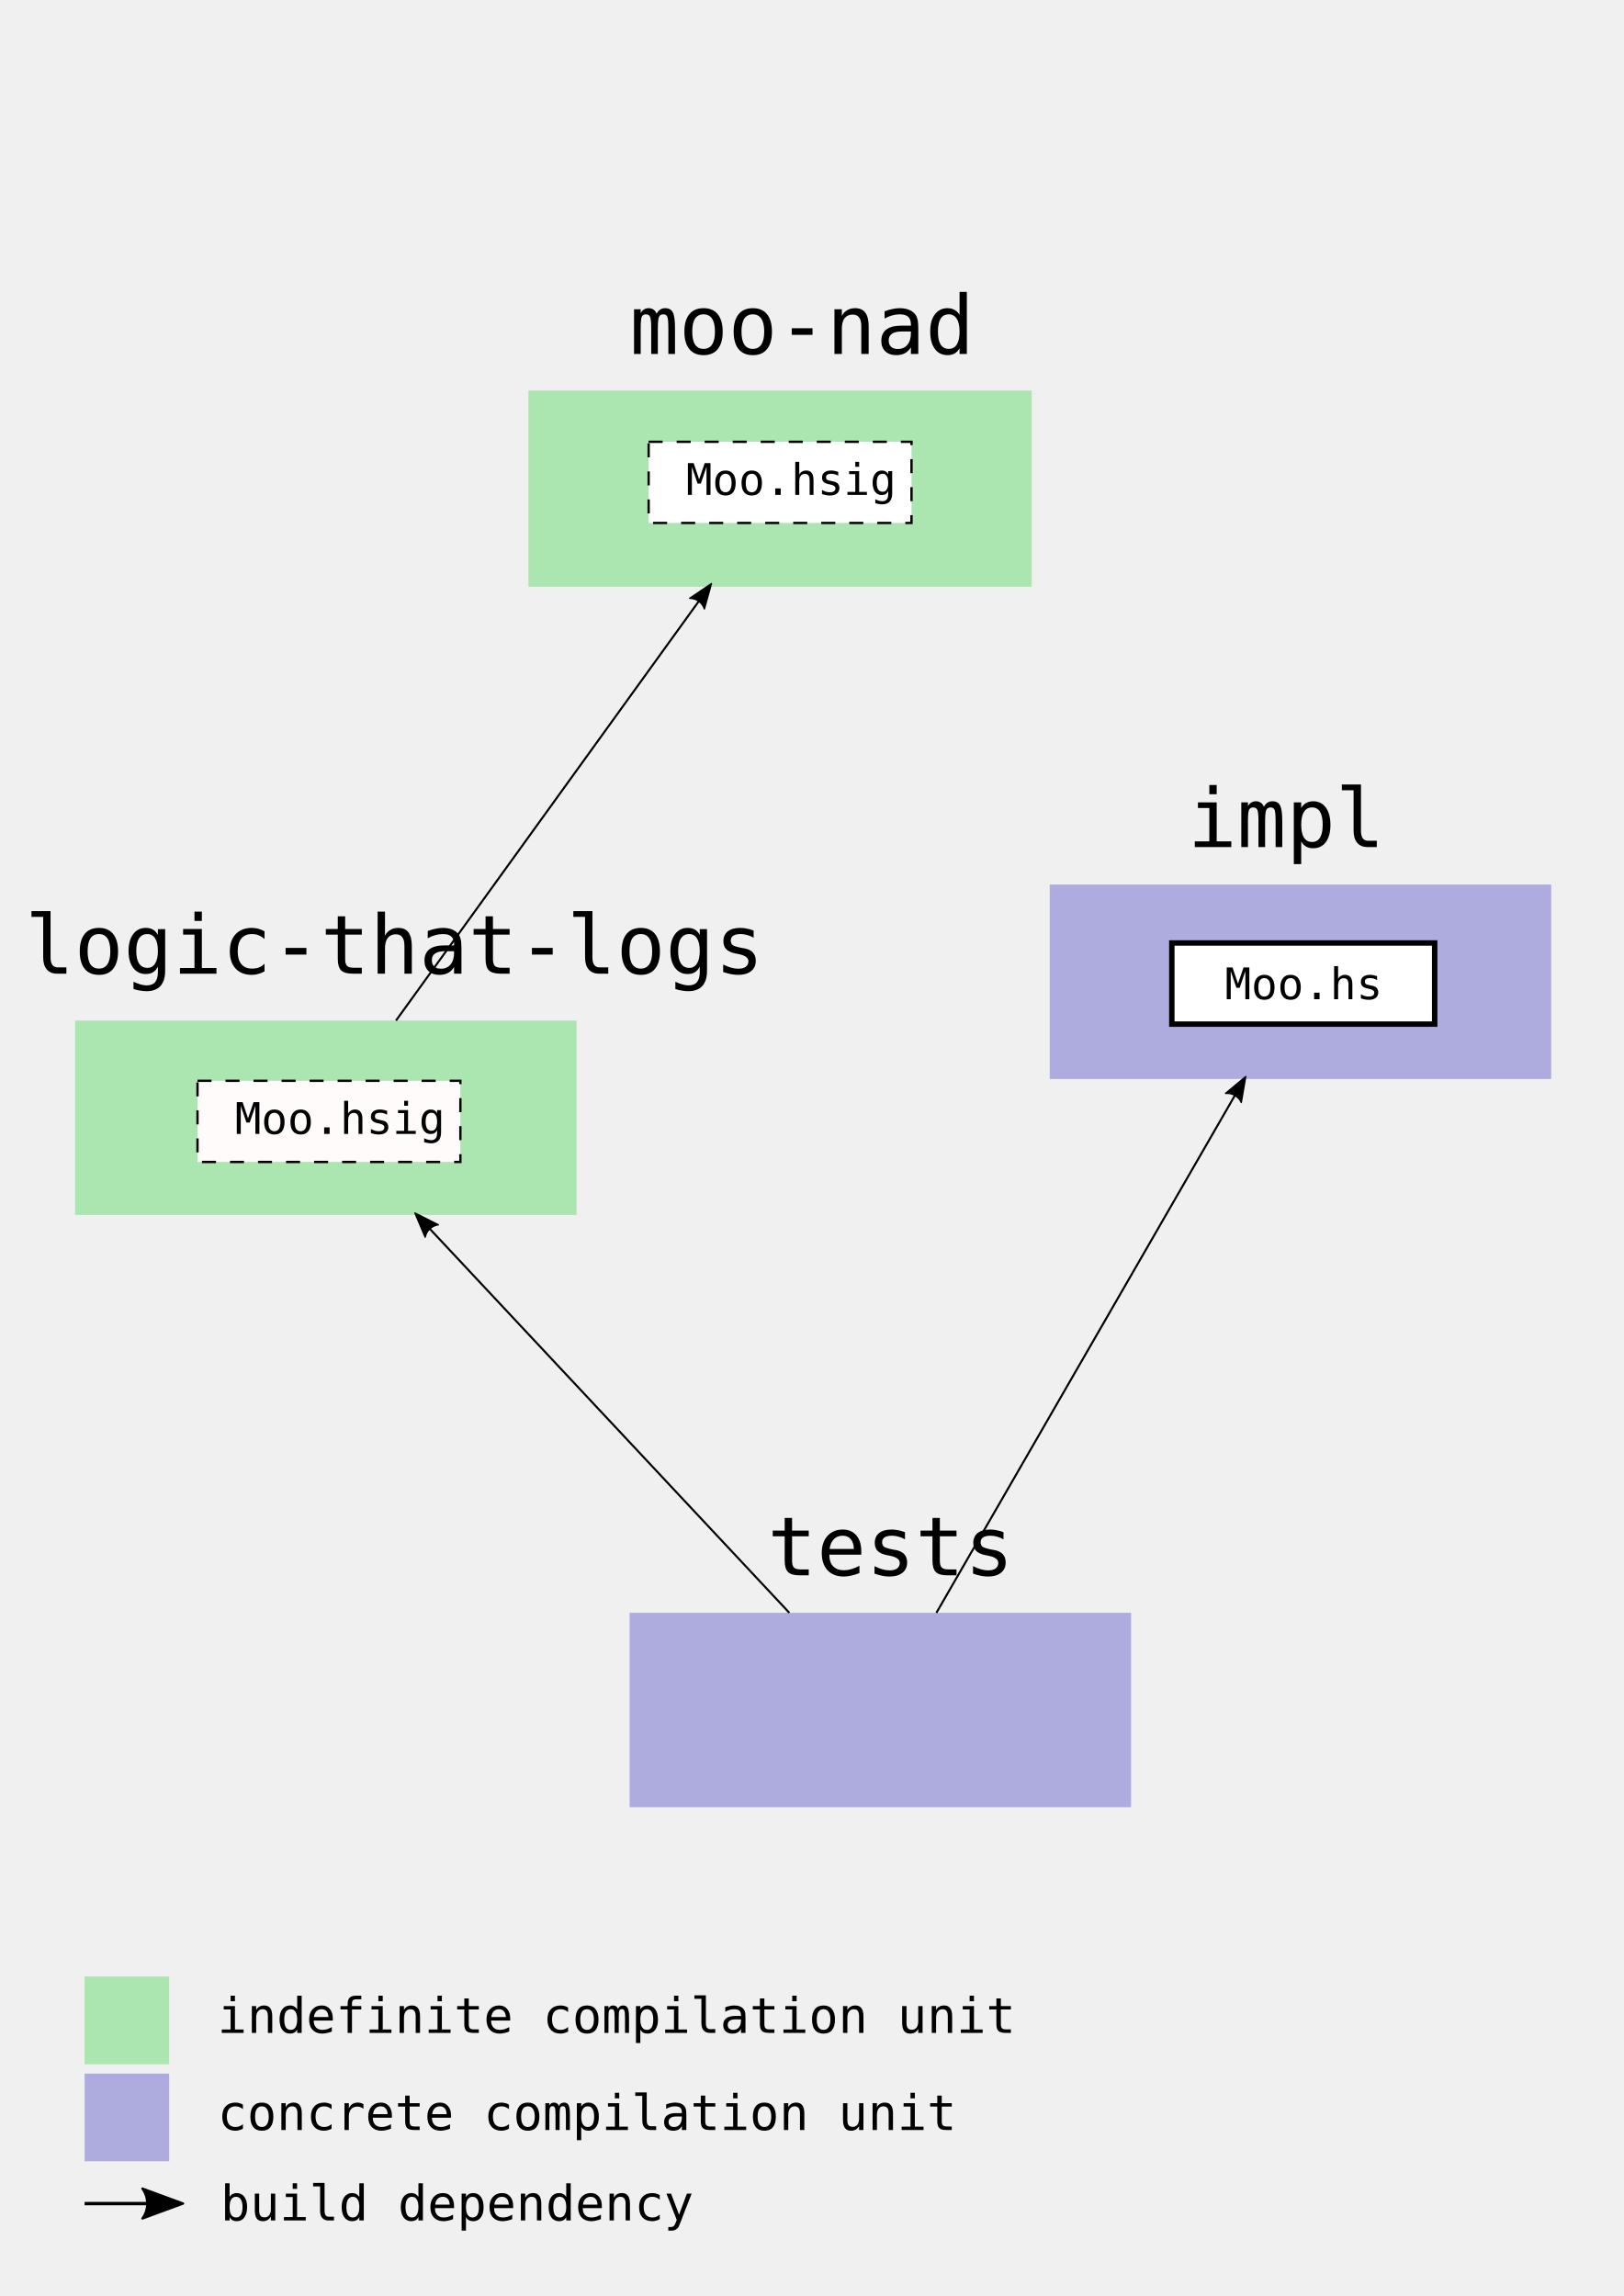
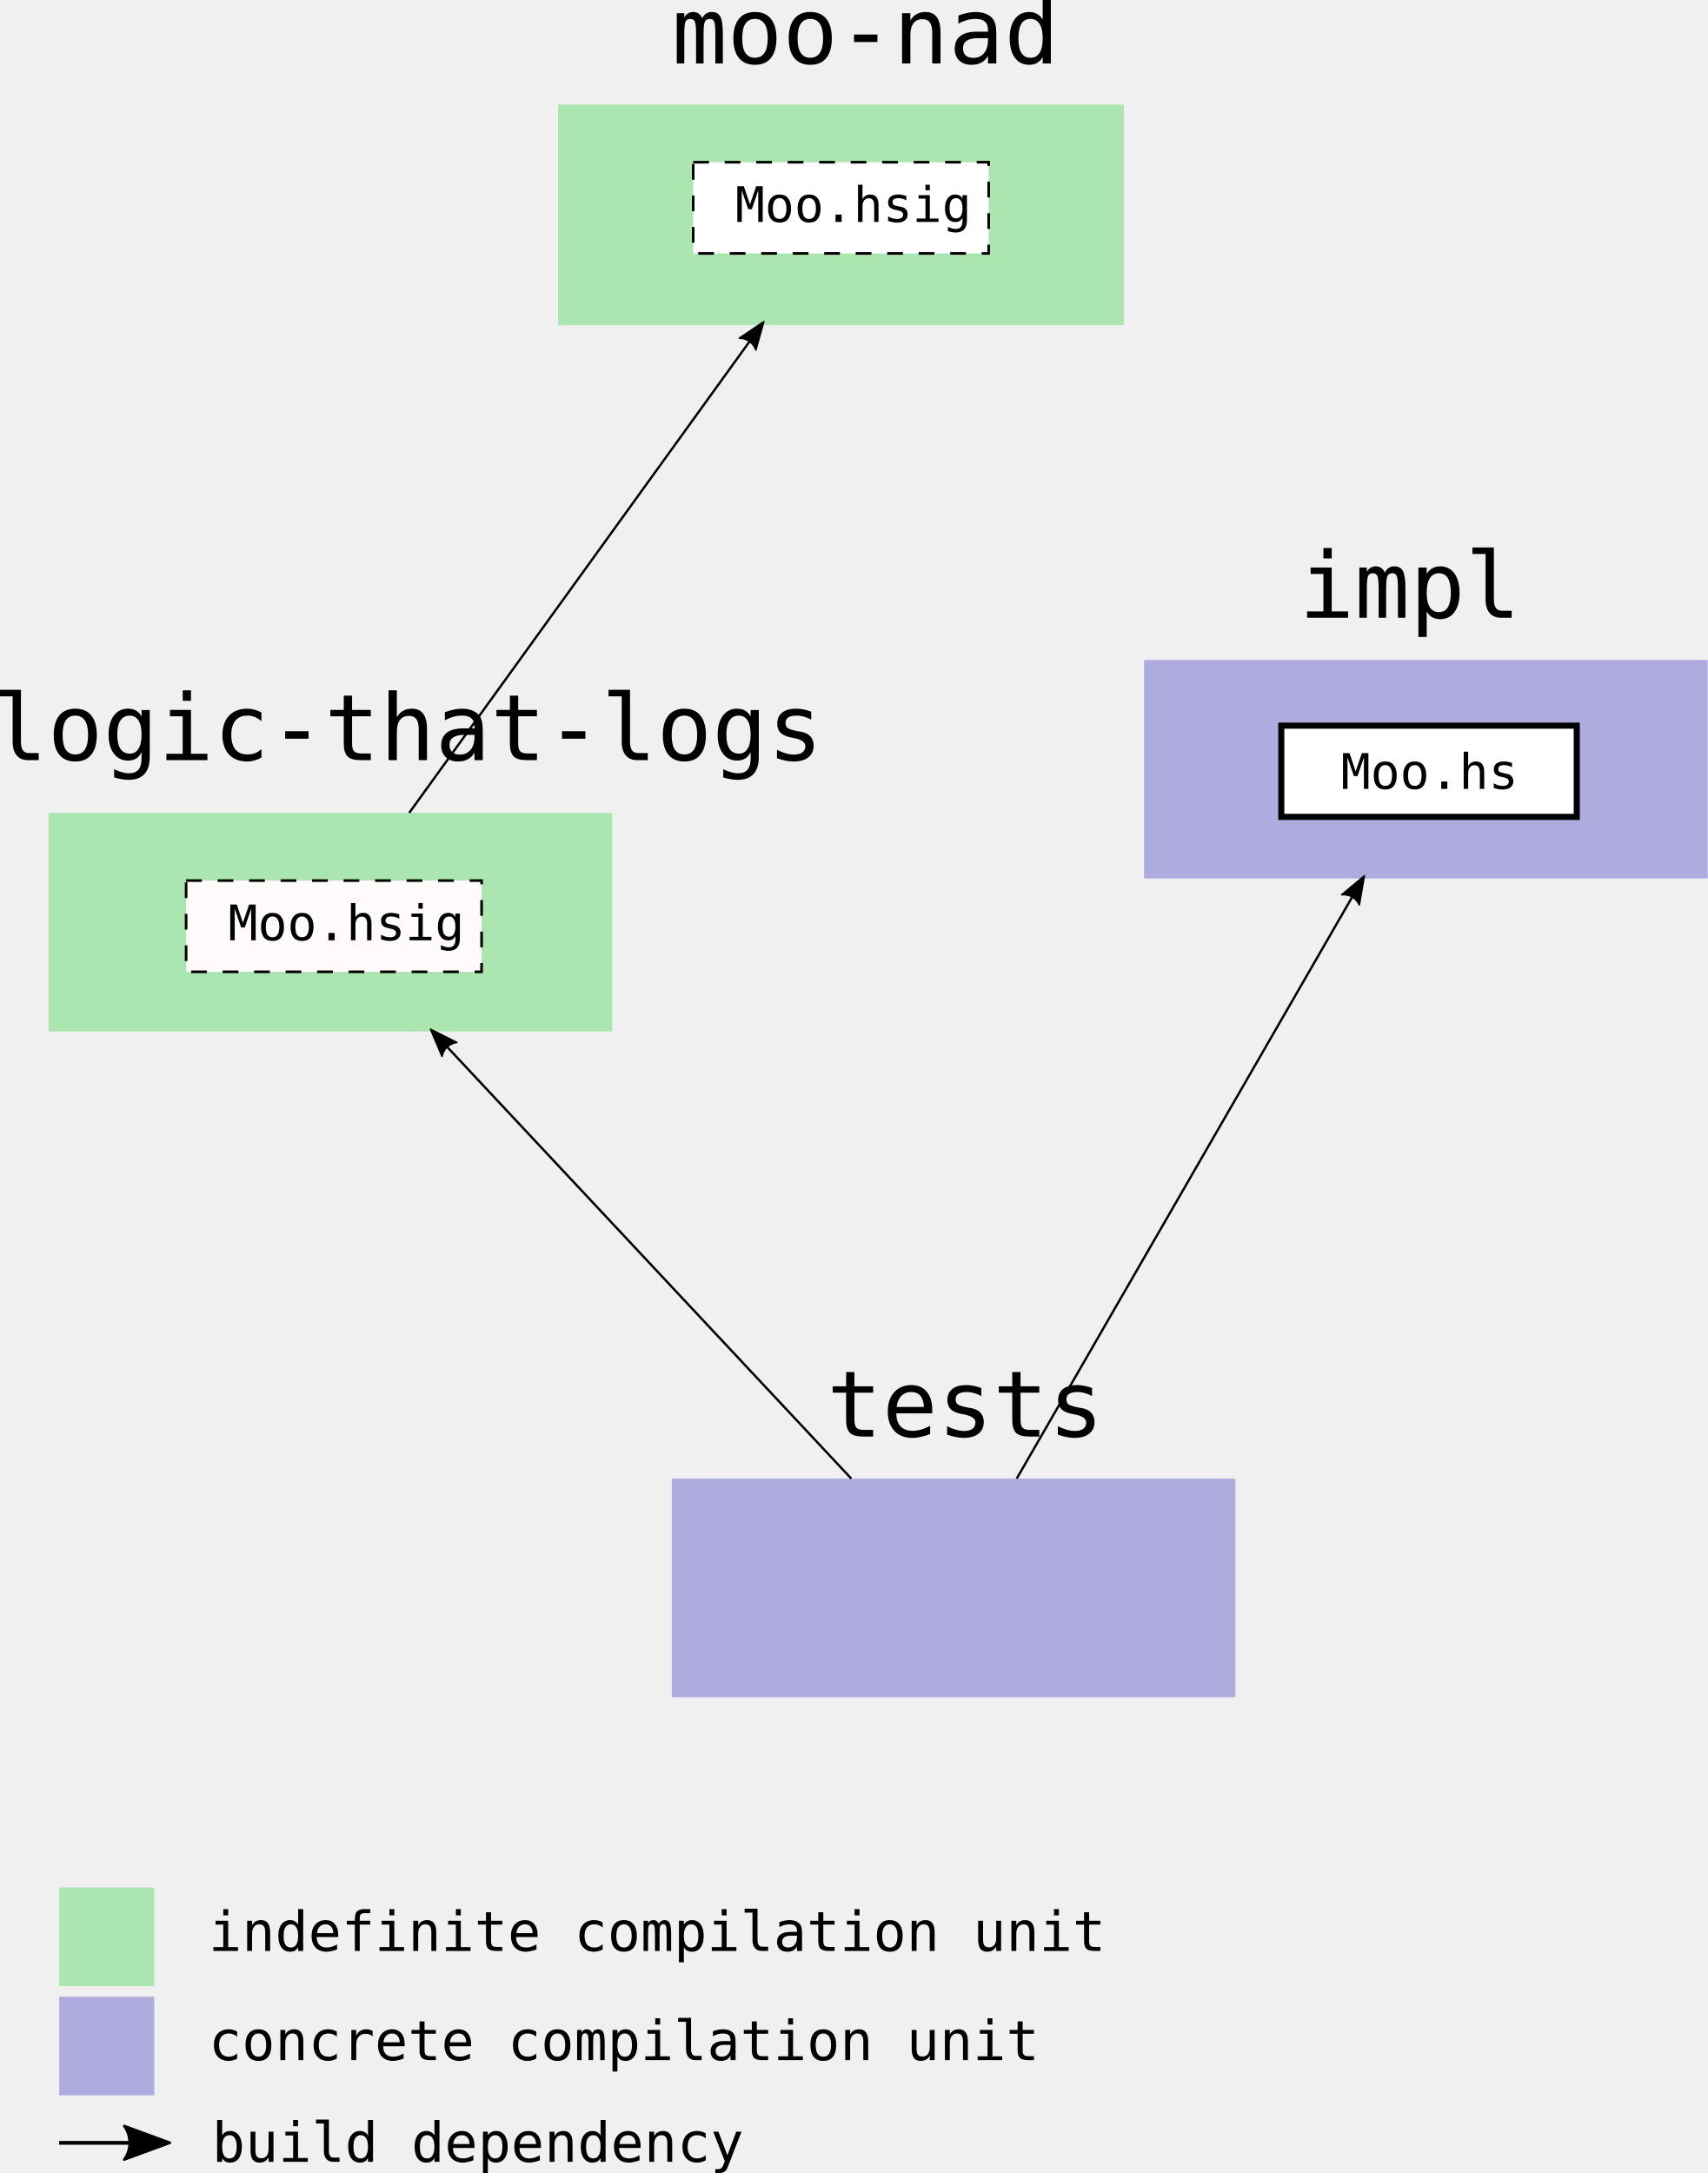
- <svg xmlns="http://www.w3.org/2000/svg" width="210mm" height="297mm" viewBox="0 0 210 297" version="1.1" id="svg8">
+ <svg xmlns="http://www.w3.org/2000/svg" id="svg8" version="1.1" viewBox="0 0 196.494 250.034" height="250.034mm" width="196.494mm">
  <defs id="defs2">
-     <marker style="overflow:visible;" id="marker5450" refX="0.0" refY="0.0" orient="auto">
-       <path transform="scale(1.1) rotate(180) translate(1,0)" d="M 8.719,4.034 L -2.207,0.016 L 8.719,-4.002 C 6.973,-1.63 6.983,1.616 8.719,4.034 z " style="fill-rule:evenodd;stroke-width:0.625;stroke-linejoin:round;stroke:#000000;stroke-opacity:1;fill:#000000;fill-opacity:1" id="path5448" />
+     <marker orient="auto" refY="0" refX="0" id="marker5450" style="overflow:visible">
+       <path id="path5448" style="fill:#000000;fill-opacity:1;fill-rule:evenodd;stroke:#000000;stroke-width:0.625;stroke-linejoin:round;stroke-opacity:1" d="M 8.719,4.034 -2.207,0.016 8.719,-4.002 c -1.745,2.372 -1.735,5.617 -6e-7,8.035 z" transform="matrix(-1.1,0,0,-1.1,-1.1,0)" />
    </marker>
-     <marker orient="auto" refY="0.0" refX="0.0" id="marker5045" style="overflow:visible;">
-       <path id="path5043" style="fill-rule:evenodd;stroke-width:0.625;stroke-linejoin:round;stroke:#000000;stroke-opacity:1;fill:#000000;fill-opacity:1" d="M 8.719,4.034 L -2.207,0.016 L 8.719,-4.002 C 6.973,-1.63 6.983,1.616 8.719,4.034 z " transform="scale(1.1) rotate(180) translate(1,0)" />
+     <marker style="overflow:visible" id="marker5045" refX="0" refY="0" orient="auto">
+       <path transform="matrix(-1.1,0,0,-1.1,-1.1,0)" d="M 8.719,4.034 -2.207,0.016 8.719,-4.002 c -1.745,2.372 -1.735,5.617 -6e-7,8.035 z" style="fill:#000000;fill-opacity:1;fill-rule:evenodd;stroke:#000000;stroke-width:0.625;stroke-linejoin:round;stroke-opacity:1" id="path5043" />
    </marker>
-     <marker style="overflow:visible;" id="marker5003" refX="0.0" refY="0.0" orient="auto">
-       <path transform="scale(1.1) rotate(180) translate(1,0)" d="M 8.719,4.034 L -2.207,0.016 L 8.719,-4.002 C 6.973,-1.63 6.983,1.616 8.719,4.034 z " style="fill-rule:evenodd;stroke-width:0.625;stroke-linejoin:round;stroke:#000000;stroke-opacity:1;fill:#000000;fill-opacity:1" id="path5001" />
+     <marker orient="auto" refY="0" refX="0" id="marker5003" style="overflow:visible">
+       <path id="path5001" style="fill:#000000;fill-opacity:1;fill-rule:evenodd;stroke:#000000;stroke-width:0.625;stroke-linejoin:round;stroke-opacity:1" d="M 8.719,4.034 -2.207,0.016 8.719,-4.002 c -1.745,2.372 -1.735,5.617 -6e-7,8.035 z" transform="matrix(-1.1,0,0,-1.1,-1.1,0)" />
    </marker>
-     <marker orient="auto" refY="0.0" refX="0.0" id="marker4967" style="overflow:visible;">
-       <path id="path4965" style="fill-rule:evenodd;stroke-width:0.625;stroke-linejoin:round;stroke:#000000;stroke-opacity:1;fill:#000000;fill-opacity:1" d="M 8.719,4.034 L -2.207,0.016 L 8.719,-4.002 C 6.973,-1.63 6.983,1.616 8.719,4.034 z " transform="scale(1.1) rotate(180) translate(1,0)" />
+     <marker style="overflow:visible" id="marker4967" refX="0" refY="0" orient="auto">
+       <path transform="matrix(-1.1,0,0,-1.1,-1.1,0)" d="M 8.719,4.034 -2.207,0.016 8.719,-4.002 c -1.745,2.372 -1.735,5.617 -6e-7,8.035 z" style="fill:#000000;fill-opacity:1;fill-rule:evenodd;stroke:#000000;stroke-width:0.625;stroke-linejoin:round;stroke-opacity:1" id="path4965" />
    </marker>
  </defs>
-   <g id="layer1">
-     <rect style="opacity:1;vector-effect:none;fill:#abe6b0;fill-opacity:1;stroke:#abe6b0;stroke-width:0.238;stroke-linecap:butt;stroke-linejoin:miter;stroke-miterlimit:4;stroke-dasharray:none;stroke-dashoffset:0;stroke-opacity:1" id="rect4518" width="64.857" height="25.148" x="68.463" y="50.634" />
-     <text xml:space="preserve" style="font-style:normal;font-variant:normal;font-weight:normal;font-stretch:normal;font-size:10.583px;line-height:1.25;font-family:Consolas;-inkscape-font-specification:Consolas;letter-spacing:0px;word-spacing:0px;fill:#000000;fill-opacity:1;stroke:none;stroke-width:0.265" x="81.442" y="45.786" id="text4522">
-       <tspan id="tspan4520" x="81.442" y="45.786" style="stroke-width:0.265">moo-nad</tspan>
+   <g transform="translate(-4.130307,-38.48396)" id="layer1">
+     <rect y="50.634" x="68.463" height="25.148" width="64.857" id="rect4518" style="opacity:1;vector-effect:none;fill:#abe6b0;fill-opacity:1;stroke:#abe6b0;stroke-width:0.238;stroke-linecap:butt;stroke-linejoin:miter;stroke-miterlimit:4;stroke-dasharray:none;stroke-dashoffset:0;stroke-opacity:1" />
+     <text id="text4522" y="45.786" x="81.442" style="font-style:normal;font-variant:normal;font-weight:normal;font-stretch:normal;font-size:10.583px;line-height:1.25;font-family:Consolas;-inkscape-font-specification:Consolas;letter-spacing:0px;word-spacing:0px;fill:#000000;fill-opacity:1;stroke:none;stroke-width:0.265" xml:space="preserve">
+       <tspan style="stroke-width:0.265" y="45.786" x="81.442" id="tspan4520">moo-nad</tspan>
    </text>
-     <rect style="opacity:1;vector-effect:none;fill:#abe6b0;fill-opacity:1;stroke:none;stroke-width:0.238;stroke-linecap:butt;stroke-linejoin:miter;stroke-miterlimit:4;stroke-dasharray:none;stroke-dashoffset:0;stroke-opacity:1" id="rect4518-5" width="64.857" height="25.148" x="9.711" y="132.015" />
-     <text xml:space="preserve" style="font-style:normal;font-variant:normal;font-weight:normal;font-stretch:normal;font-size:10.583px;line-height:1.25;font-family:Consolas;-inkscape-font-specification:Consolas;letter-spacing:0px;word-spacing:0px;fill:#000000;fill-opacity:1;stroke:none;stroke-width:0.265" x="3.241" y="125.95" id="text4522-8">
-       <tspan id="tspan4520-2" x="3.241" y="125.95" style="stroke-width:0.265">logic-that-logs</tspan>
+     <rect y="132.015" x="9.711" height="25.148" width="64.857" id="rect4518-5" style="opacity:1;vector-effect:none;fill:#abe6b0;fill-opacity:1;stroke:none;stroke-width:0.238;stroke-linecap:butt;stroke-linejoin:miter;stroke-miterlimit:4;stroke-dasharray:none;stroke-dashoffset:0;stroke-opacity:1" />
+     <text id="text4522-8" y="125.95" x="3.241" style="font-style:normal;font-variant:normal;font-weight:normal;font-stretch:normal;font-size:10.583px;line-height:1.25;font-family:Consolas;-inkscape-font-specification:Consolas;letter-spacing:0px;word-spacing:0px;fill:#000000;fill-opacity:1;stroke:none;stroke-width:0.265" xml:space="preserve">
+       <tspan style="stroke-width:0.265" y="125.95" x="3.241" id="tspan4520-2">logic-that-logs</tspan>
    </text>
-     <rect style="opacity:1;vector-effect:none;fill:#aeacdf;fill-opacity:1;stroke:none;stroke-width:0.238;stroke-linecap:butt;stroke-linejoin:miter;stroke-miterlimit:4;stroke-dasharray:none;stroke-dashoffset:0;stroke-opacity:1" id="rect4518-5-7" width="64.857" height="25.148" x="135.767" y="114.42" />
-     <text xml:space="preserve" style="font-style:normal;font-variant:normal;font-weight:normal;font-stretch:normal;font-size:10.583px;line-height:1.25;font-family:Consolas;-inkscape-font-specification:Consolas;letter-spacing:0px;word-spacing:0px;fill:#000000;fill-opacity:1;stroke:none;stroke-width:0.265" x="153.609" y="109.571" id="text4522-8-9">
-       <tspan id="tspan4520-2-3" x="153.609" y="109.571" style="stroke-width:0.265">impl</tspan>
+     <rect y="114.42" x="135.767" height="25.148" width="64.857" id="rect4518-5-7" style="opacity:1;vector-effect:none;fill:#aeacdf;fill-opacity:1;stroke:none;stroke-width:0.238;stroke-linecap:butt;stroke-linejoin:miter;stroke-miterlimit:4;stroke-dasharray:none;stroke-dashoffset:0;stroke-opacity:1" />
+     <text id="text4522-8-9" y="109.571" x="153.609" style="font-style:normal;font-variant:normal;font-weight:normal;font-stretch:normal;font-size:10.583px;line-height:1.25;font-family:Consolas;-inkscape-font-specification:Consolas;letter-spacing:0px;word-spacing:0px;fill:#000000;fill-opacity:1;stroke:none;stroke-width:0.265" xml:space="preserve">
+       <tspan style="stroke-width:0.265" y="109.571" x="153.609" id="tspan4520-2-3">impl</tspan>
    </text>
-     <rect style="opacity:1;vector-effect:none;fill:#aeacdf;fill-opacity:1;stroke:none;stroke-width:0.238;stroke-linecap:butt;stroke-linejoin:miter;stroke-miterlimit:4;stroke-dasharray:none;stroke-dashoffset:0;stroke-opacity:1" id="rect4518-5-7-0" width="64.857" height="25.148" x="81.428" y="208.625" />
-     <text xml:space="preserve" style="font-style:normal;font-variant:normal;font-weight:normal;font-stretch:normal;font-size:10.583px;line-height:1.25;font-family:Consolas;-inkscape-font-specification:Consolas;letter-spacing:0px;word-spacing:0px;fill:#000000;fill-opacity:1;stroke:none;stroke-width:0.265" x="99.27" y="203.777" id="text4522-8-9-4">
-       <tspan id="tspan4520-2-3-1" x="99.27" y="203.777" style="stroke-width:0.265">tests</tspan>
+     <rect y="208.625" x="81.428" height="25.148" width="64.857" id="rect4518-5-7-0" style="opacity:1;vector-effect:none;fill:#aeacdf;fill-opacity:1;stroke:none;stroke-width:0.238;stroke-linecap:butt;stroke-linejoin:miter;stroke-miterlimit:4;stroke-dasharray:none;stroke-dashoffset:0;stroke-opacity:1" />
+     <text id="text4522-8-9-4" y="203.777" x="99.27" style="font-style:normal;font-variant:normal;font-weight:normal;font-stretch:normal;font-size:10.583px;line-height:1.25;font-family:Consolas;-inkscape-font-specification:Consolas;letter-spacing:0px;word-spacing:0px;fill:#000000;fill-opacity:1;stroke:none;stroke-width:0.265" xml:space="preserve">
+       <tspan style="stroke-width:0.265" y="203.777" x="99.27" id="tspan4520-2-3-1">tests</tspan>
    </text>
-     <path style="fill:none;fill-rule:evenodd;stroke:#000000;stroke-width:0.265px;stroke-linecap:butt;stroke-linejoin:miter;stroke-opacity:1;marker-end:url(#marker4967)" d="M 51.217,132.015 91.813,75.783" id="path4957" />
-     <path style="fill:none;fill-rule:evenodd;stroke:#000000;stroke-width:0.265px;stroke-linecap:butt;stroke-linejoin:miter;stroke-opacity:1;marker-end:url(#marker5003)" d="M 102.086,208.625 53.91,157.163" id="path4993" />
-     <path style="fill:none;fill-rule:evenodd;stroke:#000000;stroke-width:0.265px;stroke-linecap:butt;stroke-linejoin:miter;stroke-opacity:1;marker-end:url(#marker5045)" d="m 121.11,208.625 39.833,-69.057" id="path5035" />
-     <rect style="opacity:1;vector-effect:none;fill:#fffbfb;fill-opacity:1;stroke:#000000;stroke-width:0.302;stroke-linecap:butt;stroke-linejoin:miter;stroke-miterlimit:4;stroke-dasharray:1.812, 1.812;stroke-dashoffset:0;stroke-opacity:1" id="rect5083" width="33.998" height="10.498" x="25.545" y="139.807" />
-     <text xml:space="preserve" style="font-style:normal;font-variant:normal;font-weight:normal;font-stretch:normal;font-size:5.644px;line-height:1.25;font-family:Consolas;-inkscape-font-specification:Consolas;letter-spacing:0px;word-spacing:0px;fill:#000000;fill-opacity:1;stroke:none;stroke-width:0.265" x="30.389" y="146.677" id="text5087">
-       <tspan id="tspan5085" x="30.389" y="146.677" style="stroke-width:0.265">Moo.hsig</tspan>
+     <path id="path4957" d="M 51.217,132.015 91.813,75.783" style="fill:none;fill-rule:evenodd;stroke:#000000;stroke-width:0.265px;stroke-linecap:butt;stroke-linejoin:miter;stroke-opacity:1;marker-end:url(#marker4967)" />
+     <path id="path4993" d="M 102.086,208.625 53.91,157.163" style="fill:none;fill-rule:evenodd;stroke:#000000;stroke-width:0.265px;stroke-linecap:butt;stroke-linejoin:miter;stroke-opacity:1;marker-end:url(#marker5003)" />
+     <path id="path5035" d="m 121.11,208.625 39.833,-69.057" style="fill:none;fill-rule:evenodd;stroke:#000000;stroke-width:0.265px;stroke-linecap:butt;stroke-linejoin:miter;stroke-opacity:1;marker-end:url(#marker5045)" />
+     <rect y="139.807" x="25.545" height="10.498" width="33.998" id="rect5083" style="opacity:1;vector-effect:none;fill:#fffbfb;fill-opacity:1;stroke:#000000;stroke-width:0.302;stroke-linecap:butt;stroke-linejoin:miter;stroke-miterlimit:4;stroke-dasharray:1.812, 1.812;stroke-dashoffset:0;stroke-opacity:1" />
+     <text id="text5087" y="146.677" x="30.389" style="font-style:normal;font-variant:normal;font-weight:normal;font-stretch:normal;font-size:5.644px;line-height:1.25;font-family:Consolas;-inkscape-font-specification:Consolas;letter-spacing:0px;word-spacing:0px;fill:#000000;fill-opacity:1;stroke:none;stroke-width:0.265" xml:space="preserve">
+       <tspan style="stroke-width:0.265" y="146.677" x="30.389" id="tspan5085">Moo.hsig</tspan>
    </text>
-     <rect style="opacity:1;vector-effect:none;fill:#ffffff;fill-opacity:1;stroke:#000000;stroke-width:0.702;stroke-linecap:butt;stroke-linejoin:miter;stroke-miterlimit:4;stroke-dasharray:none;stroke-dashoffset:0;stroke-opacity:1" id="rect5083-0" width="33.998" height="10.498" x="151.557" y="121.979" />
-     <text xml:space="preserve" style="font-style:normal;font-variant:normal;font-weight:normal;font-stretch:normal;font-size:5.644px;line-height:1.25;font-family:Consolas;-inkscape-font-specification:Consolas;letter-spacing:0px;word-spacing:0px;fill:#000000;fill-opacity:1;stroke:none;stroke-width:0.265" x="158.427" y="129.254" id="text5087-1">
-       <tspan id="tspan5085-4" x="158.427" y="129.254" style="stroke-width:0.265">Moo.hs</tspan>
+     <rect y="121.979" x="151.557" height="10.498" width="33.998" id="rect5083-0" style="opacity:1;vector-effect:none;fill:#ffffff;fill-opacity:1;stroke:#000000;stroke-width:0.702;stroke-linecap:butt;stroke-linejoin:miter;stroke-miterlimit:4;stroke-dasharray:none;stroke-dashoffset:0;stroke-opacity:1" />
+     <text id="text5087-1" y="129.254" x="158.427" style="font-style:normal;font-variant:normal;font-weight:normal;font-stretch:normal;font-size:5.644px;line-height:1.25;font-family:Consolas;-inkscape-font-specification:Consolas;letter-spacing:0px;word-spacing:0px;fill:#000000;fill-opacity:1;stroke:none;stroke-width:0.265" xml:space="preserve">
+       <tspan style="stroke-width:0.265" y="129.254" x="158.427" id="tspan5085-4">Moo.hs</tspan>
    </text>
-     <rect style="opacity:1;vector-effect:none;fill:#ffffff;fill-opacity:1;stroke:#000000;stroke-width:0.302;stroke-linecap:butt;stroke-linejoin:miter;stroke-miterlimit:4;stroke-dasharray:1.812, 1.812;stroke-dashoffset:0;stroke-opacity:1" id="rect5083-9" width="33.998" height="10.498" x="83.892" y="57.149" />
-     <text xml:space="preserve" style="font-style:normal;font-variant:normal;font-weight:normal;font-stretch:normal;font-size:5.644px;line-height:1.25;font-family:Consolas;-inkscape-font-specification:Consolas;letter-spacing:0px;word-spacing:0px;fill:#000000;fill-opacity:1;stroke:none;stroke-width:0.265" x="88.735" y="64.019" id="text5087-4">
-       <tspan id="tspan5085-9" x="88.735" y="64.019" style="stroke-width:0.265">Moo.hsig</tspan>
+     <rect y="57.149" x="83.892" height="10.498" width="33.998" id="rect5083-9" style="opacity:1;vector-effect:none;fill:#ffffff;fill-opacity:1;stroke:#000000;stroke-width:0.302;stroke-linecap:butt;stroke-linejoin:miter;stroke-miterlimit:4;stroke-dasharray:1.812, 1.812;stroke-dashoffset:0;stroke-opacity:1" />
+     <text id="text5087-4" y="64.019" x="88.735" style="font-style:normal;font-variant:normal;font-weight:normal;font-stretch:normal;font-size:5.644px;line-height:1.25;font-family:Consolas;-inkscape-font-specification:Consolas;letter-spacing:0px;word-spacing:0px;fill:#000000;fill-opacity:1;stroke:none;stroke-width:0.265" xml:space="preserve">
+       <tspan style="stroke-width:0.265" y="64.019" x="88.735" id="tspan5085-9">Moo.hsig</tspan>
    </text>
-     <rect style="opacity:1;vector-effect:none;fill:#abe6b0;fill-opacity:1;stroke:none;stroke-width:0.702;stroke-linecap:butt;stroke-linejoin:miter;stroke-miterlimit:4;stroke-dasharray:none;stroke-dashoffset:0;stroke-opacity:1" id="rect5409" width="10.94" height="11.345" x="10.94" y="255.671" />
-     <text xml:space="preserve" style="font-style:normal;font-variant:normal;font-weight:normal;font-stretch:normal;font-size:6.35px;line-height:1.25;font-family:Consolas;-inkscape-font-specification:Consolas;letter-spacing:0px;word-spacing:0px;fill:#000000;fill-opacity:1;stroke:none;stroke-width:0.265" x="24.311" y="262.965" id="text5413">
-       <tspan id="tspan5411" x="24.311" y="262.965" style="stroke-width:0.265"> indefinite compilation unit</tspan>
+     <rect y="255.671" x="10.94" height="11.345" width="10.94" id="rect5409" style="opacity:1;vector-effect:none;fill:#abe6b0;fill-opacity:1;stroke:none;stroke-width:0.702;stroke-linecap:butt;stroke-linejoin:miter;stroke-miterlimit:4;stroke-dasharray:none;stroke-dashoffset:0;stroke-opacity:1" />
+     <text id="text5413" y="262.965" x="24.311" style="font-style:normal;font-variant:normal;font-weight:normal;font-stretch:normal;font-size:6.35px;line-height:1.25;font-family:Consolas;-inkscape-font-specification:Consolas;letter-spacing:0px;word-spacing:0px;fill:#000000;fill-opacity:1;stroke:none;stroke-width:0.265" xml:space="preserve">
+       <tspan style="stroke-width:0.265" y="262.965" x="24.311" id="tspan5411"> indefinite compilation unit</tspan>
    </text>
-     <rect style="opacity:1;vector-effect:none;fill:#aeacdf;fill-opacity:1;stroke:none;stroke-width:0.702;stroke-linecap:butt;stroke-linejoin:miter;stroke-miterlimit:4;stroke-dasharray:none;stroke-dashoffset:0;stroke-opacity:1" id="rect5409-9" width="10.94" height="11.345" x="10.94" y="268.232" />
-     <text xml:space="preserve" style="font-style:normal;font-variant:normal;font-weight:normal;font-stretch:normal;font-size:6.35px;line-height:1.25;font-family:Consolas;-inkscape-font-specification:Consolas;letter-spacing:0px;word-spacing:0px;fill:#000000;fill-opacity:1;stroke:none;stroke-width:0.265" x="24.311" y="275.525" id="text5413-5">
-       <tspan id="tspan5411-8" x="24.311" y="275.525" style="stroke-width:0.265"> concrete compilation unit</tspan>
+     <rect y="268.232" x="10.94" height="11.345" width="10.94" id="rect5409-9" style="opacity:1;vector-effect:none;fill:#aeacdf;fill-opacity:1;stroke:none;stroke-width:0.702;stroke-linecap:butt;stroke-linejoin:miter;stroke-miterlimit:4;stroke-dasharray:none;stroke-dashoffset:0;stroke-opacity:1" />
+     <text id="text5413-5" y="275.525" x="24.311" style="font-style:normal;font-variant:normal;font-weight:normal;font-stretch:normal;font-size:6.35px;line-height:1.25;font-family:Consolas;-inkscape-font-specification:Consolas;letter-spacing:0px;word-spacing:0px;fill:#000000;fill-opacity:1;stroke:none;stroke-width:0.265" xml:space="preserve">
+       <tspan style="stroke-width:0.265" y="275.525" x="24.311" id="tspan5411-8"> concrete compilation unit</tspan>
    </text>
-     <path style="fill:none;stroke:#000000;stroke-width:0.437;stroke-linecap:butt;stroke-linejoin:miter;stroke-miterlimit:4;stroke-dasharray:none;stroke-opacity:1;marker-end:url(#marker5450)" d="m 10.94,285.047 c 9.945,0 -3.315,0 12.156,0" id="path5440" />
-     <text xml:space="preserve" style="font-style:normal;font-variant:normal;font-weight:normal;font-stretch:normal;font-size:6.35px;line-height:1.25;font-family:Consolas;-inkscape-font-specification:Consolas;letter-spacing:0px;word-spacing:0px;fill:#000000;fill-opacity:1;stroke:none;stroke-width:0.265" x="28.523" y="287.228" id="text5413-5-2">
-       <tspan id="tspan5411-8-8" x="28.523" y="287.228" style="stroke-width:0.265">build dependency</tspan>
+     <path id="path5440" d="m 10.94,285.047 c 9.945,0 -3.315,0 12.156,0" style="fill:none;stroke:#000000;stroke-width:0.437;stroke-linecap:butt;stroke-linejoin:miter;stroke-miterlimit:4;stroke-dasharray:none;stroke-opacity:1;marker-end:url(#marker5450)" />
+     <text id="text5413-5-2" y="287.228" x="28.523" style="font-style:normal;font-variant:normal;font-weight:normal;font-stretch:normal;font-size:6.35px;line-height:1.25;font-family:Consolas;-inkscape-font-specification:Consolas;letter-spacing:0px;word-spacing:0px;fill:#000000;fill-opacity:1;stroke:none;stroke-width:0.265" xml:space="preserve">
+       <tspan style="stroke-width:0.265" y="287.228" x="28.523" id="tspan5411-8-8">build dependency</tspan>
    </text>
  </g>
</svg>
